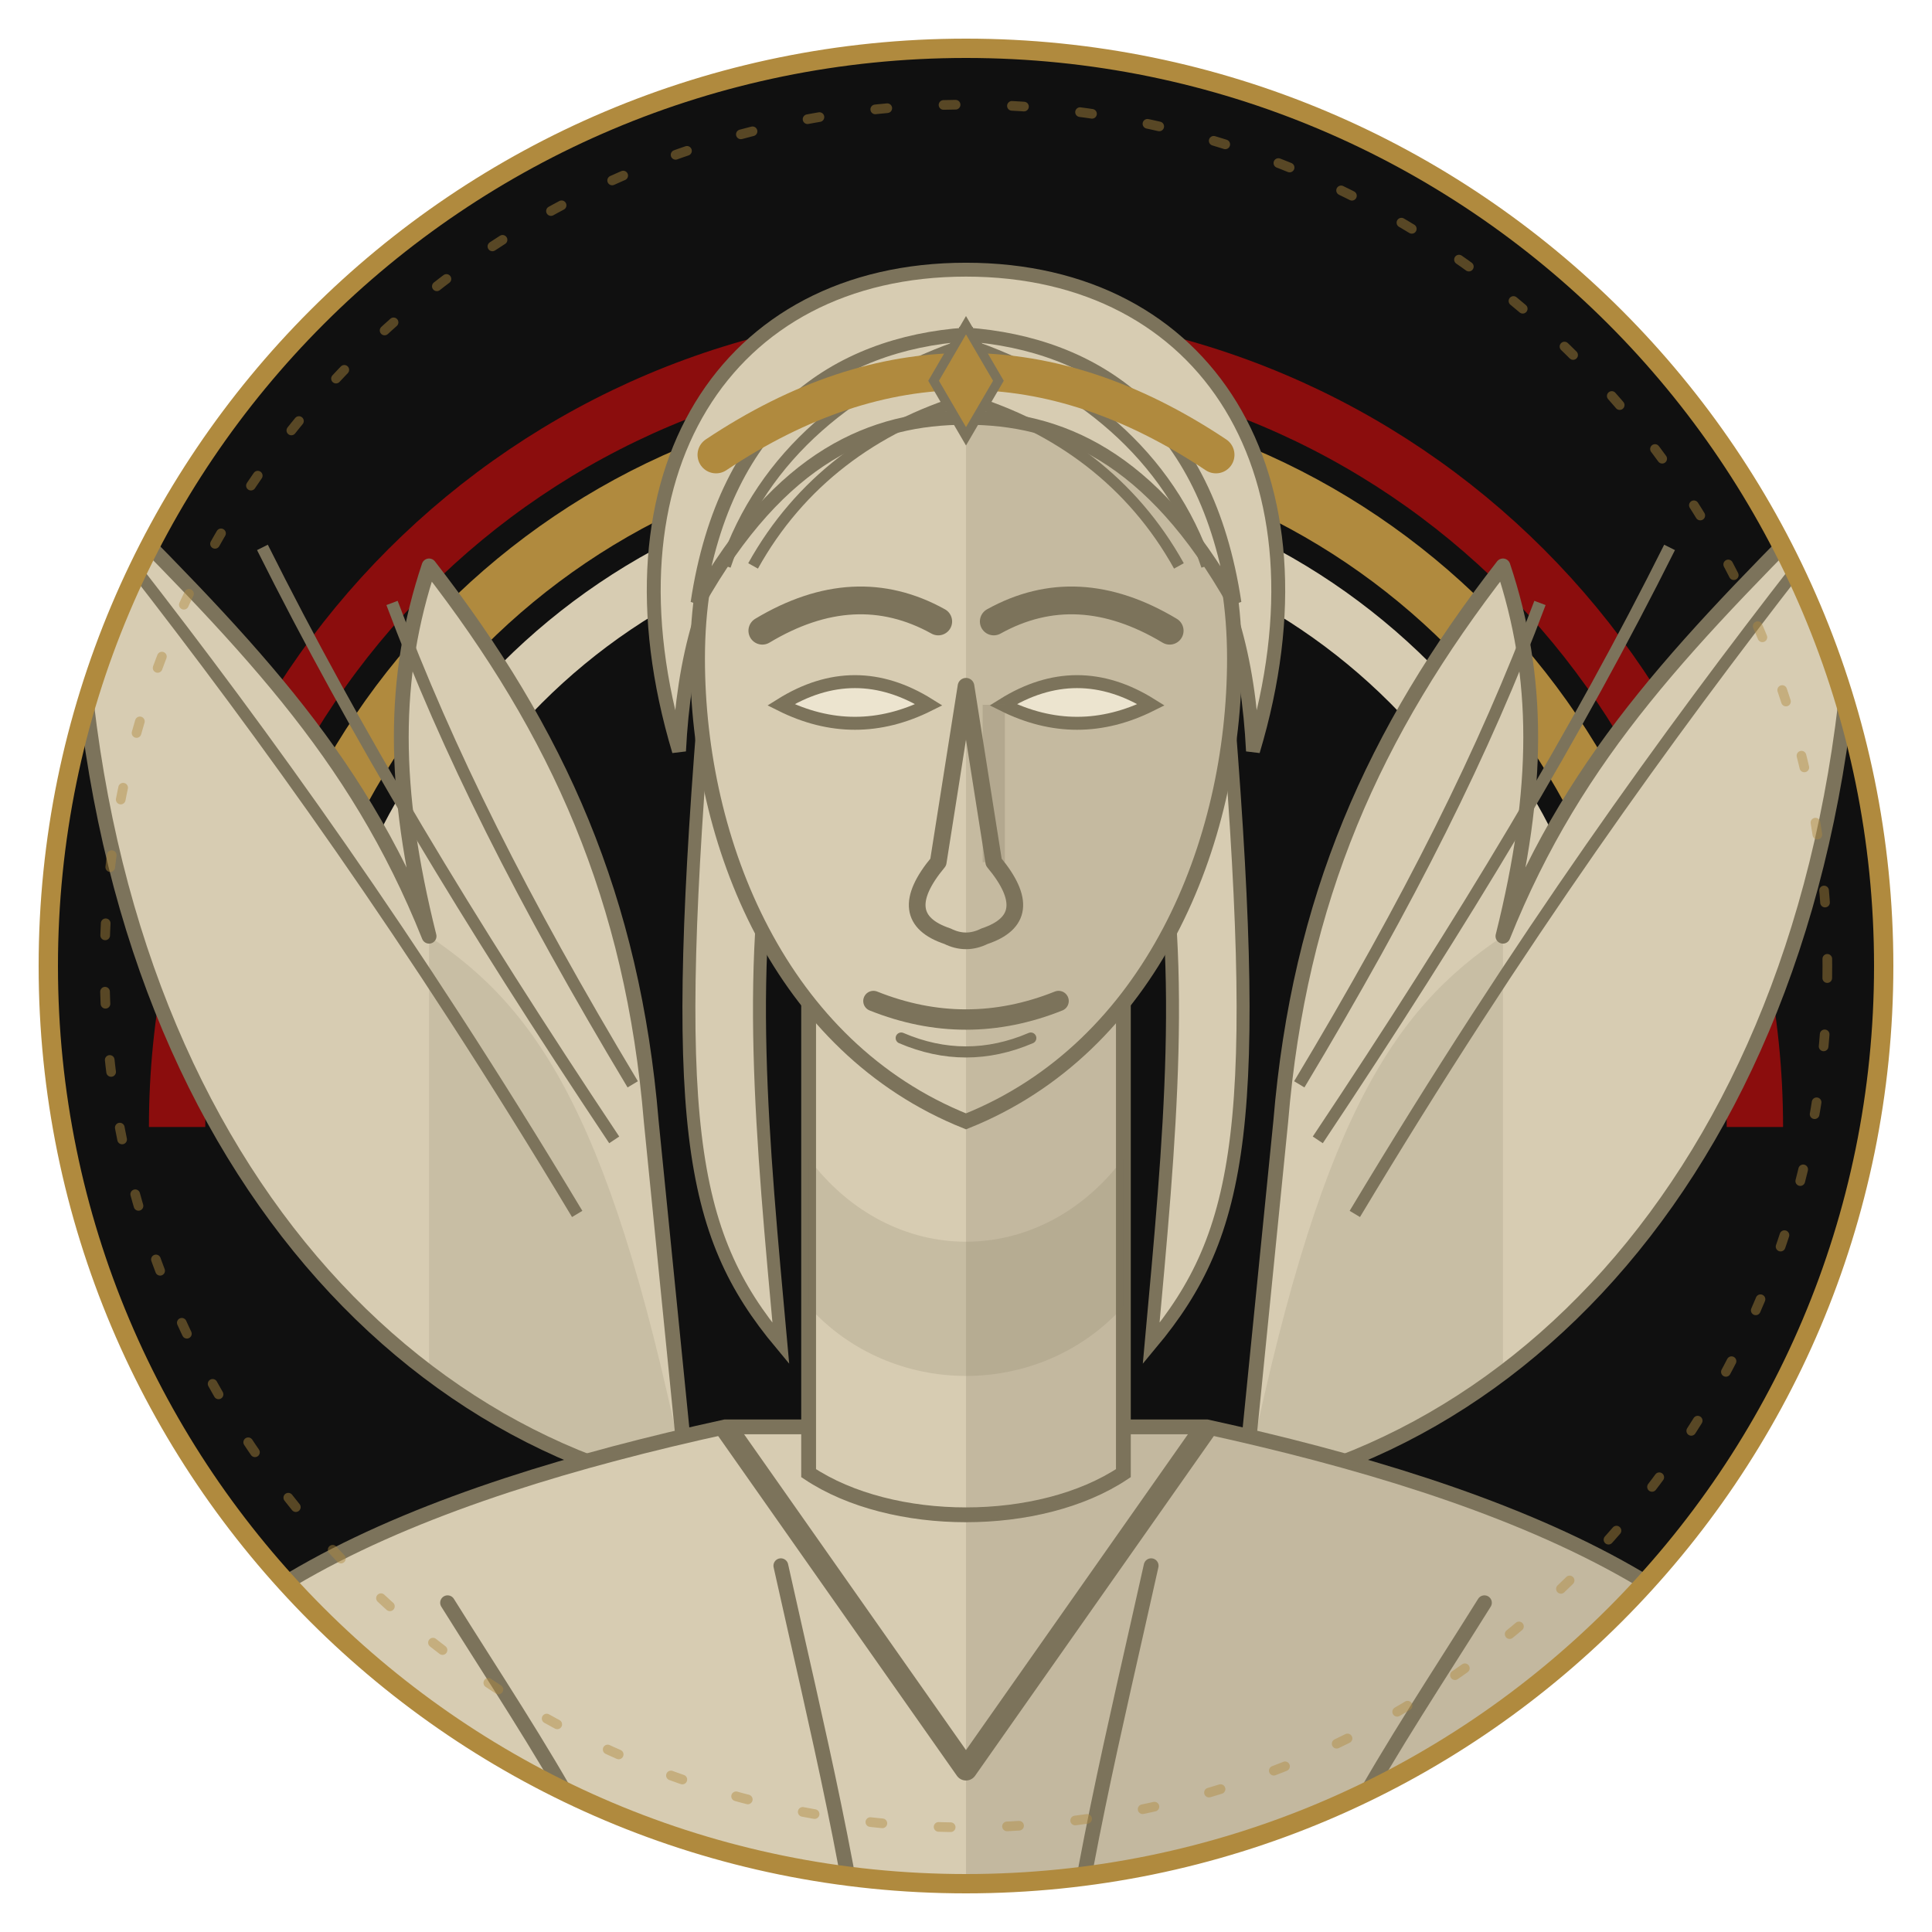
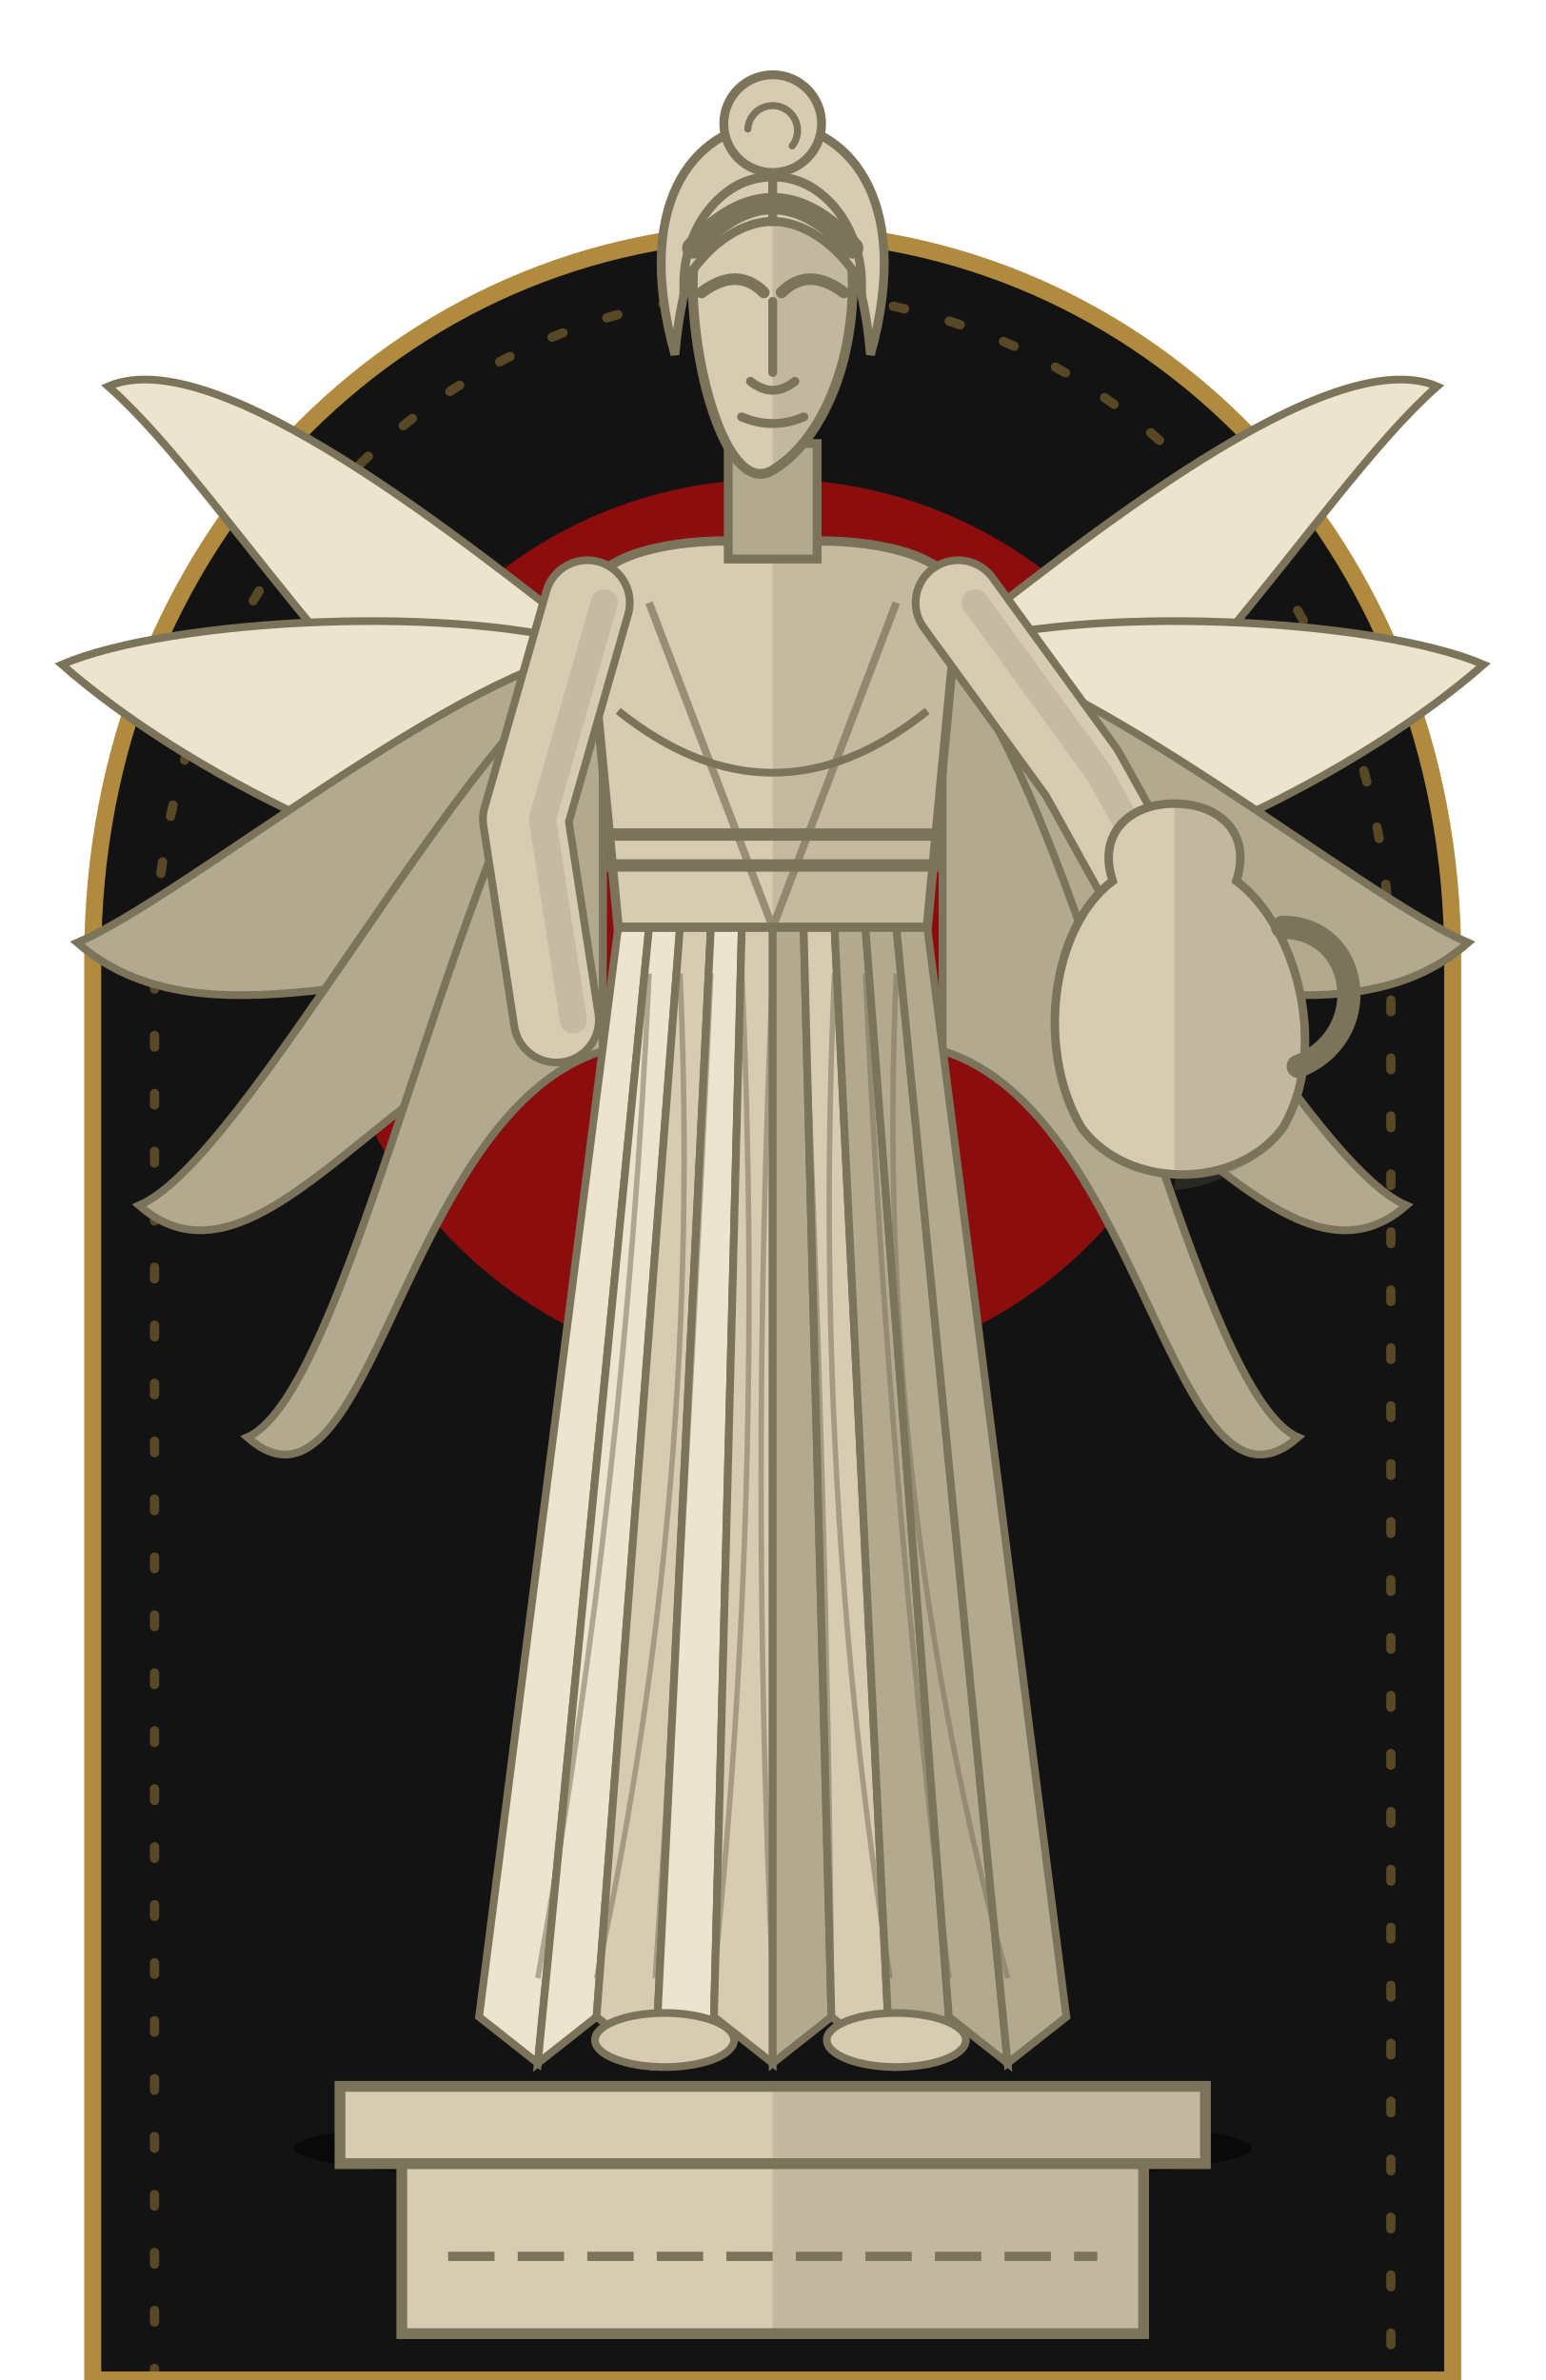
- <svg xmlns="http://www.w3.org/2000/svg" viewBox="0 0 240 240" role="img" aria-label="Iris: kanatlı, gökkuşağı arkalı kadın mermer büst">
-   <defs>
-     <clipPath id="c">
-       <circle cx="120" cy="120" r="113" />
-     </clipPath>
-   </defs>
-   <circle cx="120" cy="120" r="114" fill="#101010" />
-   <g clip-path="url(#c)">
-     <path d="M22 140A98 98 0 0 1 218 140" fill="none" stroke="#8b0d0d" stroke-width="7" />
-     <path d="M32 140A88 88 0 0 1 208 140" fill="none" stroke="#b08a3e" stroke-width="7" />
-     <path d="M42 140A78 78 0 0 1 198 140" fill="none" stroke="#d7ccb2" stroke-width="7" />
-     <g transform="translate(120 252) scale(1.15) translate(-120 -238)">
-       <path d="M90 180C52 172 22 132 24 70 42 88 54 100 62 120 58 104 58 92 62 80 76 98 84 116 86 140Z" fill="#d7ccb2" stroke="#7c735b" stroke-width="1.6" stroke-linejoin="round" />
-       <path d="M30 80C44 98 60 120 78 150M44 78C54 98 66 118 82 142M58 84C64 100 72 116 84 136" fill="none" stroke="#7c735b" stroke-width="1.3" />
-       <path d="M62 120C74 128 82 140 90 180C80 178 70 174 62 168Z" fill="#7c735b" opacity=".16" />
-       <g transform="translate(240 0) scale(-1 1)">
-         <path d="M90 180C52 172 22 132 24 70 42 88 54 100 62 120 58 104 58 92 62 80 76 98 84 116 86 140Z" fill="#d7ccb2" stroke="#7c735b" stroke-width="1.6" stroke-linejoin="round" />
-         <path d="M30 80C44 98 60 120 78 150M44 78C54 98 66 118 82 142M58 84C64 100 72 116 84 136" fill="none" stroke="#7c735b" stroke-width="1.3" />
-         <path d="M62 120C74 128 82 140 90 180C80 178 70 174 62 168Z" fill="#7c735b" opacity=".16" />
-       </g>
-       <path d="M26 240V216C30 192 62 180 94 173H146C178 180 210 192 214 216V240Z" fill="#d7ccb2" stroke="#7c735b" stroke-width="1.6" />
-       <path d="M120 173H146C178 180 210 192 214 216V240H120Z" fill="#7c735b" opacity=".22" />
-       <path d="M94 173 120 210 146 173" fill="none" stroke="#7c735b" stroke-width="2.4" stroke-linejoin="round" />
-       <path d="M64 192C74 208 84 222 88 240M176 192C166 208 156 222 152 240M100 188C104 206 108 222 110 240M140 188C136 206 132 222 130 240" fill="none" stroke="#7c735b" stroke-width="1.6" stroke-linecap="round" />
-       <path d="M89 100C80 70 94 48 120 48S160 70 151 100C150 80 142 66 120 64 98 66 90 80 89 100Z" fill="#d7ccb2" stroke="#7c735b" stroke-width="1.5" />
-       <path d="M92 92C88 140 90 152 100 164C98 142 96 122 100 104Z" fill="#d7ccb2" stroke="#7c735b" stroke-width="1.4" />
-       <path d="M148 92C152 140 150 152 140 164C142 142 144 122 140 104Z" fill="#d7ccb2" stroke="#7c735b" stroke-width="1.4" />
-       <path d="M103 126V178C112 184 128 184 137 178V126Z" fill="#d7ccb2" stroke="#7c735b" stroke-width="1.6" />
-       <path d="M120 126H137V178C131 181 125 183 120 183Z" fill="#7c735b" opacity=".22" />
-       <path d="M103 144C112 156 128 156 137 144V160C128 170 112 170 103 160Z" fill="#7c735b" opacity=".18" />
-       <path d="M91 90C91 68 104 57 120 57S149 68 149 90C149 110 140 132 120 140 100 132 91 110 91 90Z" fill="#d7ccb2" stroke="#7c735b" stroke-width="1.6" />
-       <path d="M91 90C91 68 104 57 120 57S149 68 149 90C149 110 140 132 120 140 100 132 91 110 91 90Z" fill="#7c735b" opacity="0" />
-       <clipPath id="fc">
-         <path d="M91 90C91 68 104 57 120 57S149 68 149 90C149 110 140 132 120 140 100 132 91 110 91 90Z" />
-       </clipPath>
-       <rect x="120" y="50" width="40" height="100" fill="#7c735b" opacity=".2" clip-path="url(#fc)" />
-       <path d="M98 87Q108 81 117 86M123 86Q132 81 142 87" fill="none" stroke="#7c735b" stroke-width="3" stroke-linecap="round" />
-       <path d="M100 95Q108 90 116 95Q108 99 100 95Z" fill="#ece4cf" stroke="#7c735b" stroke-width="1.4" />
-       <path d="M124 95Q132 90 140 95Q132 99 124 95Z" fill="#ece4cf" stroke="#7c735b" stroke-width="1.4" />
-       <path d="M120 93L117 112Q112 118 118 120Q120 121 122 120Q128 118 123 112Z" fill="none" stroke="#7c735b" stroke-width="1.8" stroke-linejoin="round" />
-       <path d="M123 95L123 112" stroke="#7c735b" stroke-width="2.4" opacity=".25" />
-       <path d="M110 127Q120 131 130 127" fill="none" stroke="#7c735b" stroke-width="2.2" stroke-linecap="round" />
-       <path d="M113 131Q120 134 127 131" fill="none" stroke="#7c735b" stroke-width="1.2" stroke-linecap="round" />
-       <path d="M120 55C106 56 94 64 91 84 100 68 110 64 120 64Z" fill="#d7ccb2" stroke="#7c735b" stroke-width="1.5" />
-       <path d="M120 55C134 56 146 64 149 84 140 68 130 64 120 64Z" fill="#d7ccb2" stroke="#7c735b" stroke-width="1.5" />
-       <path d="M120 56C108 60 98 68 94 80M120 56C132 60 142 68 146 80M120 62C110 65 102 71 97 80M120 62C130 65 138 71 143 80" fill="none" stroke="#7c735b" stroke-width="1.2" />
-       <path d="M93 68Q120 50 147 68" fill="none" stroke="#b08a3e" stroke-width="4" stroke-linecap="round" />
-       <path d="M120 54l3.5 6-3.5 6-3.5-6z" fill="#b08a3e" stroke="#7c735b" stroke-width="1" />
-     </g>
+ <svg xmlns="http://www.w3.org/2000/svg" viewBox="0 -8 200 308" role="img" aria-label="Iris: kanatlı, uzun peplos giyen, testi tutan mermer heykel">
+   <path d="M12 300V116C12 62 52 22 100 22S188 62 188 116V300Z" fill="#131313" stroke="#b08a3e" stroke-width="2.2" />
+   <path d="M20 300V118C20 68 56 30 100 30S180 68 180 118V300Z" fill="none" stroke="#b08a3e" stroke-opacity=".45" stroke-width="1.2" stroke-dasharray="1.5 6" stroke-linecap="round" />
+   <circle cx="100" cy="112" r="58" fill="#8b0d0d" />
+   <path d="M78 76C60 62 28 36 14 42 30 56 52 96 78 104Z" fill="#ece4cf" stroke="#7c735b" stroke-width="1" />
+   <path d="M78 76C60 70 22 72 8 78 24 92 52 106 78 110Z" fill="#ece4cf" stroke="#7c735b" stroke-width="1" />
+   <path d="M78 76C60 78 24 108 10 114 26 128 52 116 78 116Z" fill="#b3a98e" stroke="#7c735b" stroke-width="1" />
+   <path d="M78 76C60 86 32 142 18 148 34 162 52 126 78 122Z" fill="#b3a98e" stroke="#7c735b" stroke-width="1" />
+   <path d="M78 76C60 94 46 172 32 178 48 192 52 136 78 128Z" fill="#b3a98e" stroke="#7c735b" stroke-width="1" />
+   <g transform="translate(200 0) scale(-1 1)">
+     <path d="M78 76C60 62 28 36 14 42 30 56 52 96 78 104Z" fill="#ece4cf" stroke="#7c735b" stroke-width="1" />
+     <path d="M78 76C60 70 22 72 8 78 24 92 52 106 78 110Z" fill="#ece4cf" stroke="#7c735b" stroke-width="1" />
+     <path d="M78 76C60 78 24 108 10 114 26 128 52 116 78 116Z" fill="#b3a98e" stroke="#7c735b" stroke-width="1" />
+     <path d="M78 76C60 86 32 142 18 148 34 162 52 126 78 122Z" fill="#b3a98e" stroke="#7c735b" stroke-width="1" />
+     <path d="M78 76C60 94 46 172 32 178 48 192 52 136 78 128Z" fill="#b3a98e" stroke="#7c735b" stroke-width="1" />
  </g>
-   <circle cx="120" cy="120" r="114" fill="none" stroke="#b08a3e" stroke-width="2.4" />
-   <circle cx="120" cy="120" r="107" fill="none" stroke="#b08a3e" stroke-opacity=".45" stroke-width="1.2" stroke-dasharray="1.5 7" stroke-linecap="round" />
+   <path d="M80.0 112L84.0 112L69.6 259.0L62.0 253.0Z" fill="#ece4cf" stroke="#7c735b" stroke-width="1" />
+   <path d="M84.0 112L88.0 112L77.2 253.0L69.6 259.0Z" fill="#ece4cf" stroke="#7c735b" stroke-width="1" />
+   <path d="M88.0 112L92.0 112L84.8 259.0L77.2 253.0Z" fill="#d7ccb2" stroke="#7c735b" stroke-width="1" />
+   <path d="M92.0 112L96.0 112L92.4 253.0L84.8 259.0Z" fill="#ece4cf" stroke="#7c735b" stroke-width="1" />
+   <path d="M96.0 112L100.0 112L100.0 259.0L92.4 253.0Z" fill="#d7ccb2" stroke="#7c735b" stroke-width="1" />
+   <path d="M100.0 112L104.0 112L107.6 253.0L100.0 259.0Z" fill="#b3a98e" stroke="#7c735b" stroke-width="1" />
+   <path d="M104.0 112L108.0 112L115.2 259.0L107.6 253.0Z" fill="#d7ccb2" stroke="#7c735b" stroke-width="1" />
+   <path d="M108.0 112L112.0 112L122.8 253.0L115.2 259.0Z" fill="#b3a98e" stroke="#7c735b" stroke-width="1" />
+   <path d="M112.0 112L116.0 112L130.4 259.0L122.8 253.0Z" fill="#b3a98e" stroke="#7c735b" stroke-width="1" />
+   <path d="M116.0 112L120.0 112L138.0 253.0L130.4 259.0Z" fill="#b3a98e" stroke="#7c735b" stroke-width="1" />
+   <path d="M84.0 118Q81.0 184.0 69.6 248" fill="none" stroke="#7c735b" stroke-width=".7" opacity=".55" />
+   <path d="M88.0 118Q91.0 184.0 77.2 248" fill="none" stroke="#7c735b" stroke-width=".7" opacity=".55" />
+   <path d="M92.0 118Q89.0 184.0 84.8 248" fill="none" stroke="#7c735b" stroke-width=".7" opacity=".55" />
+   <path d="M96.0 118Q99.0 184.0 92.4 248" fill="none" stroke="#7c735b" stroke-width=".7" opacity=".55" />
+   <path d="M100.0 118Q97.0 184.0 100.0 248" fill="none" stroke="#7c735b" stroke-width=".7" opacity=".55" />
+   <path d="M104.0 118Q107.0 184.0 107.6 248" fill="none" stroke="#7c735b" stroke-width=".7" opacity=".55" />
+   <path d="M108.0 118Q105.0 184.0 115.2 248" fill="none" stroke="#7c735b" stroke-width=".7" opacity=".55" />
+   <path d="M112.0 118Q115.0 184.0 122.8 248" fill="none" stroke="#7c735b" stroke-width=".7" opacity=".55" />
+   <path d="M116.0 118Q113.0 184.0 130.4 248" fill="none" stroke="#7c735b" stroke-width=".7" opacity=".55" />
+   <path d="M76 70C76 64 86 62 94 62H106C114 62 124 64 124 70L120 112H80Z" fill="#d7ccb2" stroke="#7c735b" stroke-width="1.2" />
+   <path d="M100 62H106C114 62 124 64 124 70L120 112H100Z" fill="#7c735b" opacity=".2" />
+   <path d="M80 84Q100 100 120 84" fill="none" stroke="#7c735b" stroke-width="1" />
+   <path d="M78 100H122M78 104H122" stroke="#7c735b" stroke-width="1.6" />
+   <path d="M84 70L100 112M116 70L100 112" fill="none" stroke="#7c735b" stroke-width="1" opacity=".7" />
+   <path d="M76 70 L68 98 L72 124" fill="none" stroke="#7c735b" stroke-width="12" stroke-linecap="round" stroke-linejoin="round" />
+   <path d="M76 70 L68 98 L72 124" fill="none" stroke="#d7ccb2" stroke-width="10" stroke-linecap="round" stroke-linejoin="round" />
+   <path d="M76 70 L68 98 L72 124" fill="none" stroke="#7c735b" stroke-opacity=".18" stroke-width="3.5" stroke-linecap="round" stroke-linejoin="round" transform="translate(2.2 0)" />
+   <path d="M124 70 L140 92 L150 110" fill="none" stroke="#7c735b" stroke-width="12" stroke-linecap="round" stroke-linejoin="round" />
+   <path d="M124 70 L140 92 L150 110" fill="none" stroke="#d7ccb2" stroke-width="10" stroke-linecap="round" stroke-linejoin="round" />
+   <path d="M124 70 L140 92 L150 110" fill="none" stroke="#7c735b" stroke-opacity=".18" stroke-width="3.5" stroke-linecap="round" stroke-linejoin="round" transform="translate(2.2 0)" />
+   <path d="M144 106C136 112 134 128 140 138 146 146 160 146 166 138 172 128 168 112 160 106 162 100 158 96 152 96 146 96 142 100 144 106Z" fill="#d7ccb2" stroke="#7c735b" stroke-width="1.1" />
+   <path d="M152 96C158 96 162 100 160 106 168 112 172 128 166 138 160 146 152 146 152 146Z" fill="#7c735b" opacity=".22" />
+   <path d="M166 112C176 112 178 126 168 130" fill="none" stroke="#7c735b" stroke-width="3" stroke-linecap="round" />
+   <g transform="translate(100 54) scale(1.15) translate(-100 -54)">
+     <path d="M95 50H105V63H95Z" fill="#b3a98e" stroke="#7c735b" stroke-width="1" />
+     <path d="M89 40C84 22 92 14 100 14S116 22 111 40C110 28 106 22 100 22S90 28 89 40Z" fill="#d7ccb2" stroke="#7c735b" stroke-width="1" />
+     <path d="M91 32C91 24 95 20 100 20S109 24 109 32C109 42 105 50 100 53S91 42 91 32Z" fill="#d7ccb2" stroke="#7c735b" stroke-width="1.1" />
+     <path d="M100 20C105 20 109 24 109 32C109 42 105 50 100 53Z" fill="#7c735b" opacity=".22" />
+     <path d="M92 33Q96 30 99 33M101 33Q104 30 108 33" fill="none" stroke="#7c735b" stroke-width="1.3" stroke-linecap="round" />
+     <path d="M100 34V42M97.5 43Q100 45 102.5 43" fill="none" stroke="#7c735b" stroke-width="1" stroke-linecap="round" />
+     <path d="M96.5 47Q100 48.5 103.5 47" fill="none" stroke="#7c735b" stroke-width="1" stroke-linecap="round" />
+     <path d="M100 20C94 20 90 26 90 32 93 27 97 25 100 25Z" fill="#d7ccb2" stroke="#7c735b" stroke-width="1" />
+     <path d="M100 20C106 20 110 26 110 32 107 27 103 25 100 25Z" fill="#d7ccb2" stroke="#7c735b" stroke-width="1" />
+     <path d="M91 28Q100 18 109 28" fill="none" stroke="#7c735b" stroke-width="2.4" stroke-linecap="round" />
+     <circle cx="100.0" cy="14.0" r="5.5" fill="#d7ccb2" stroke="#7c735b" stroke-width="1" />
+     <path d="M97.2 14.6a2.8 2.8 0 1 1 5.0 1.9" fill="none" stroke="#7c735b" stroke-width=".8" stroke-linecap="round" />
+   </g>
+   <ellipse cx="86" cy="256" rx="9" ry="3.5" fill="#d7ccb2" stroke="#7c735b" stroke-width="1" />
+   <ellipse cx="116" cy="256" rx="9" ry="3.5" fill="#d7ccb2" stroke="#7c735b" stroke-width="1" />
+   <ellipse cx="100" cy="270" rx="62" ry="5" fill="#000" opacity=".5" />
+   <path d="M44 262H156V272H44Z" fill="#d7ccb2" stroke="#7c735b" stroke-width="1.4" />
+   <path d="M100 262H156V272H100Z" fill="#7c735b" opacity=".22" />
+   <path d="M52 272H148V294H52Z" fill="#d7ccb2" stroke="#7c735b" stroke-width="1.4" />
+   <path d="M100 272H148V294H100Z" fill="#7c735b" opacity=".22" />
+   <path d="M58 284H142" stroke="#7c735b" stroke-width="1.2" stroke-dasharray="6 3" />
</svg>
